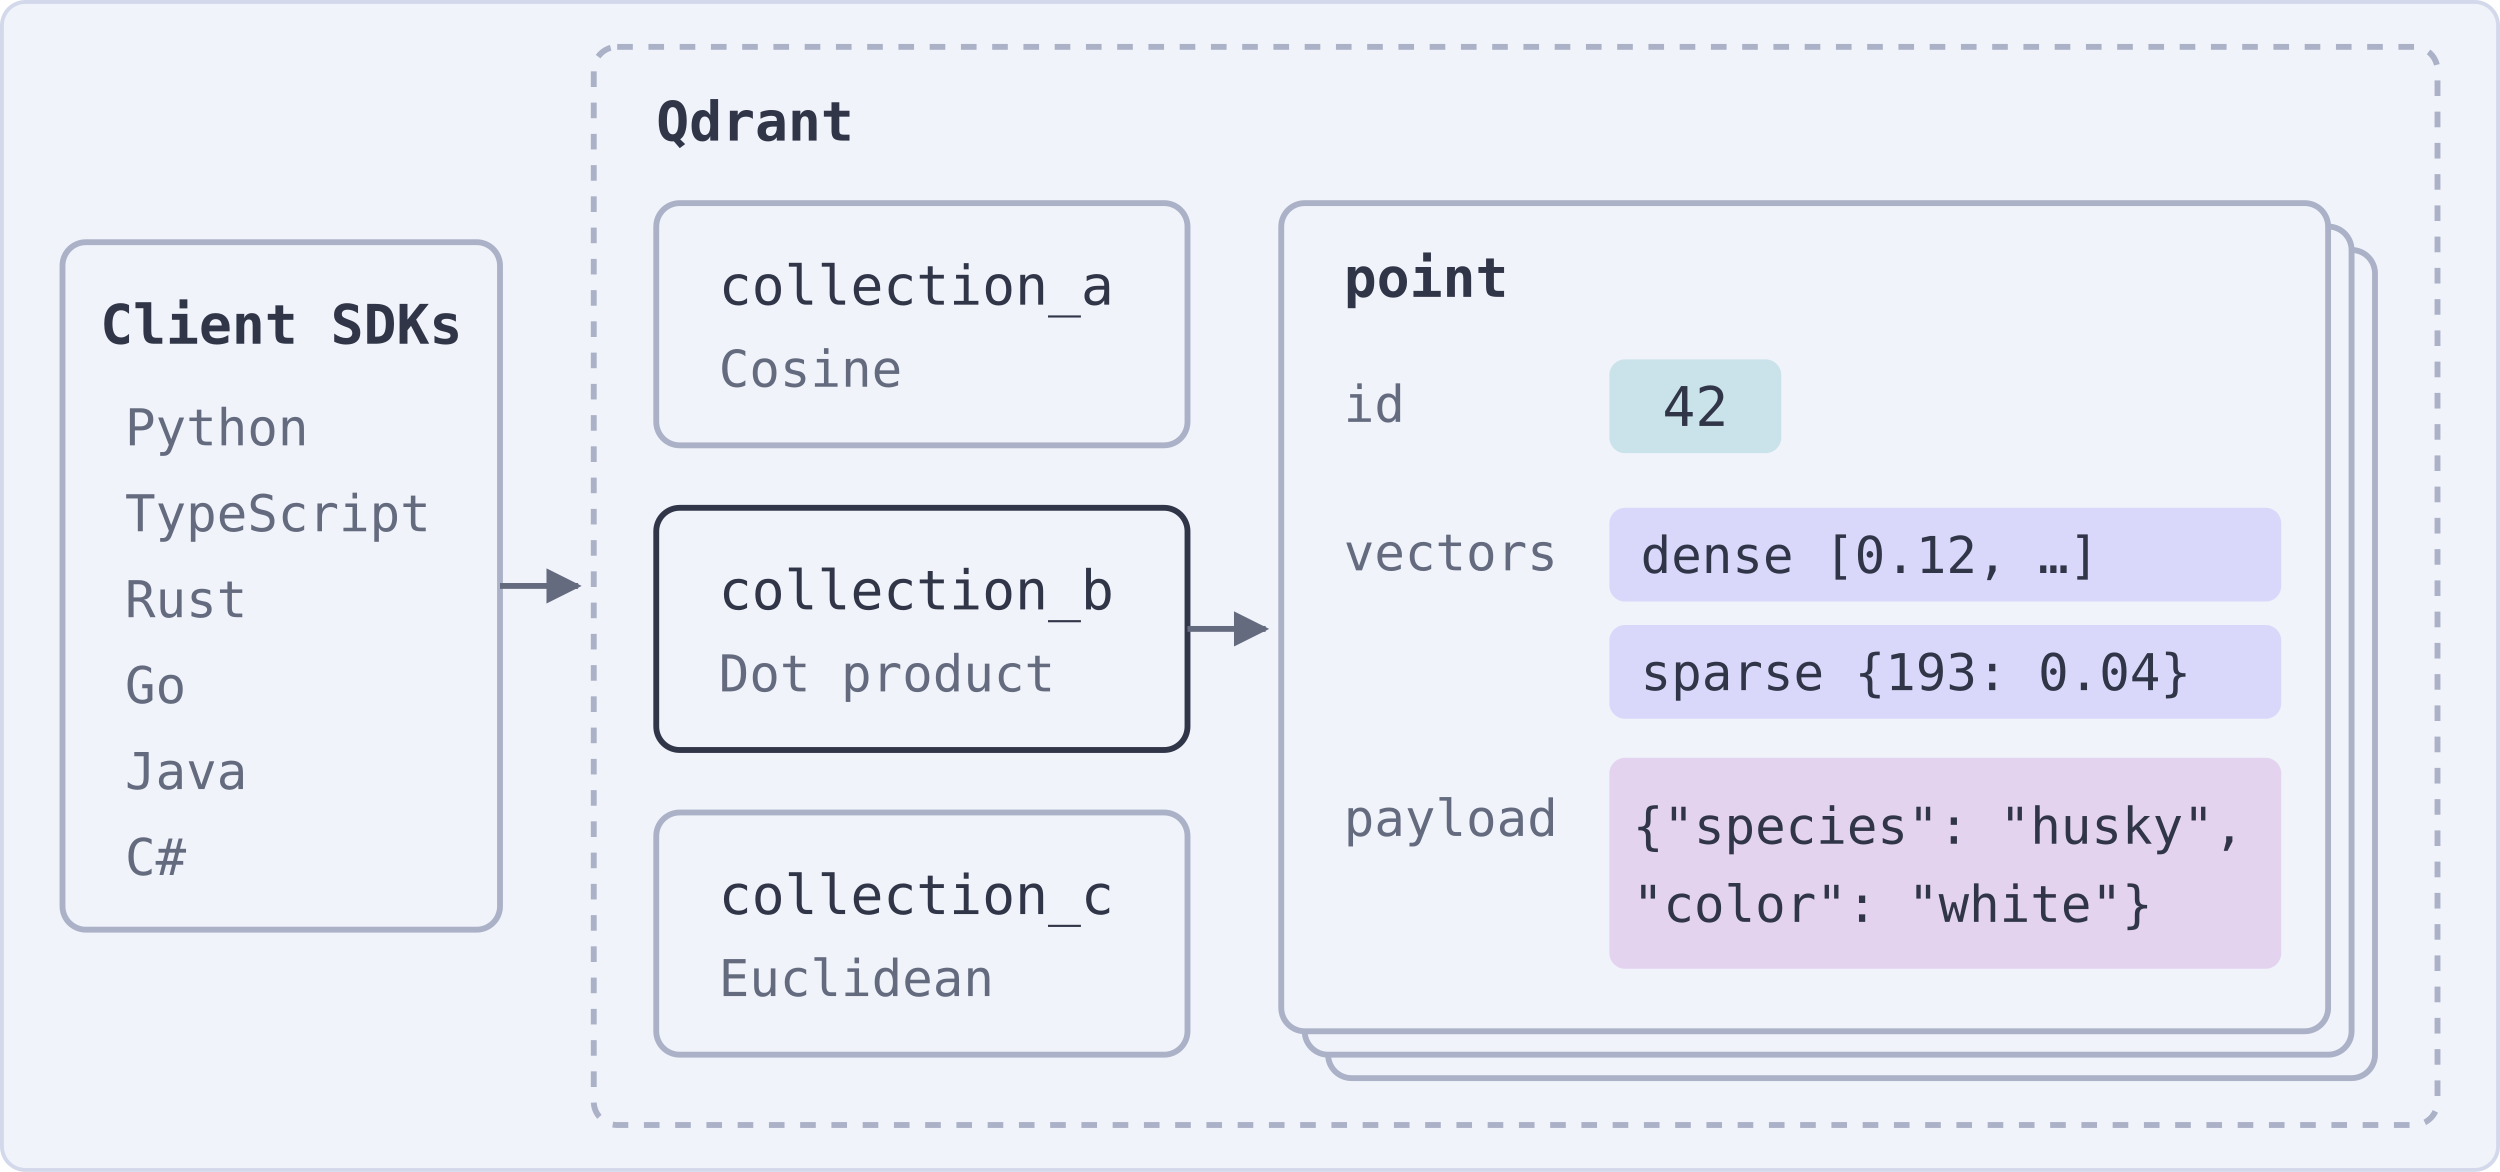
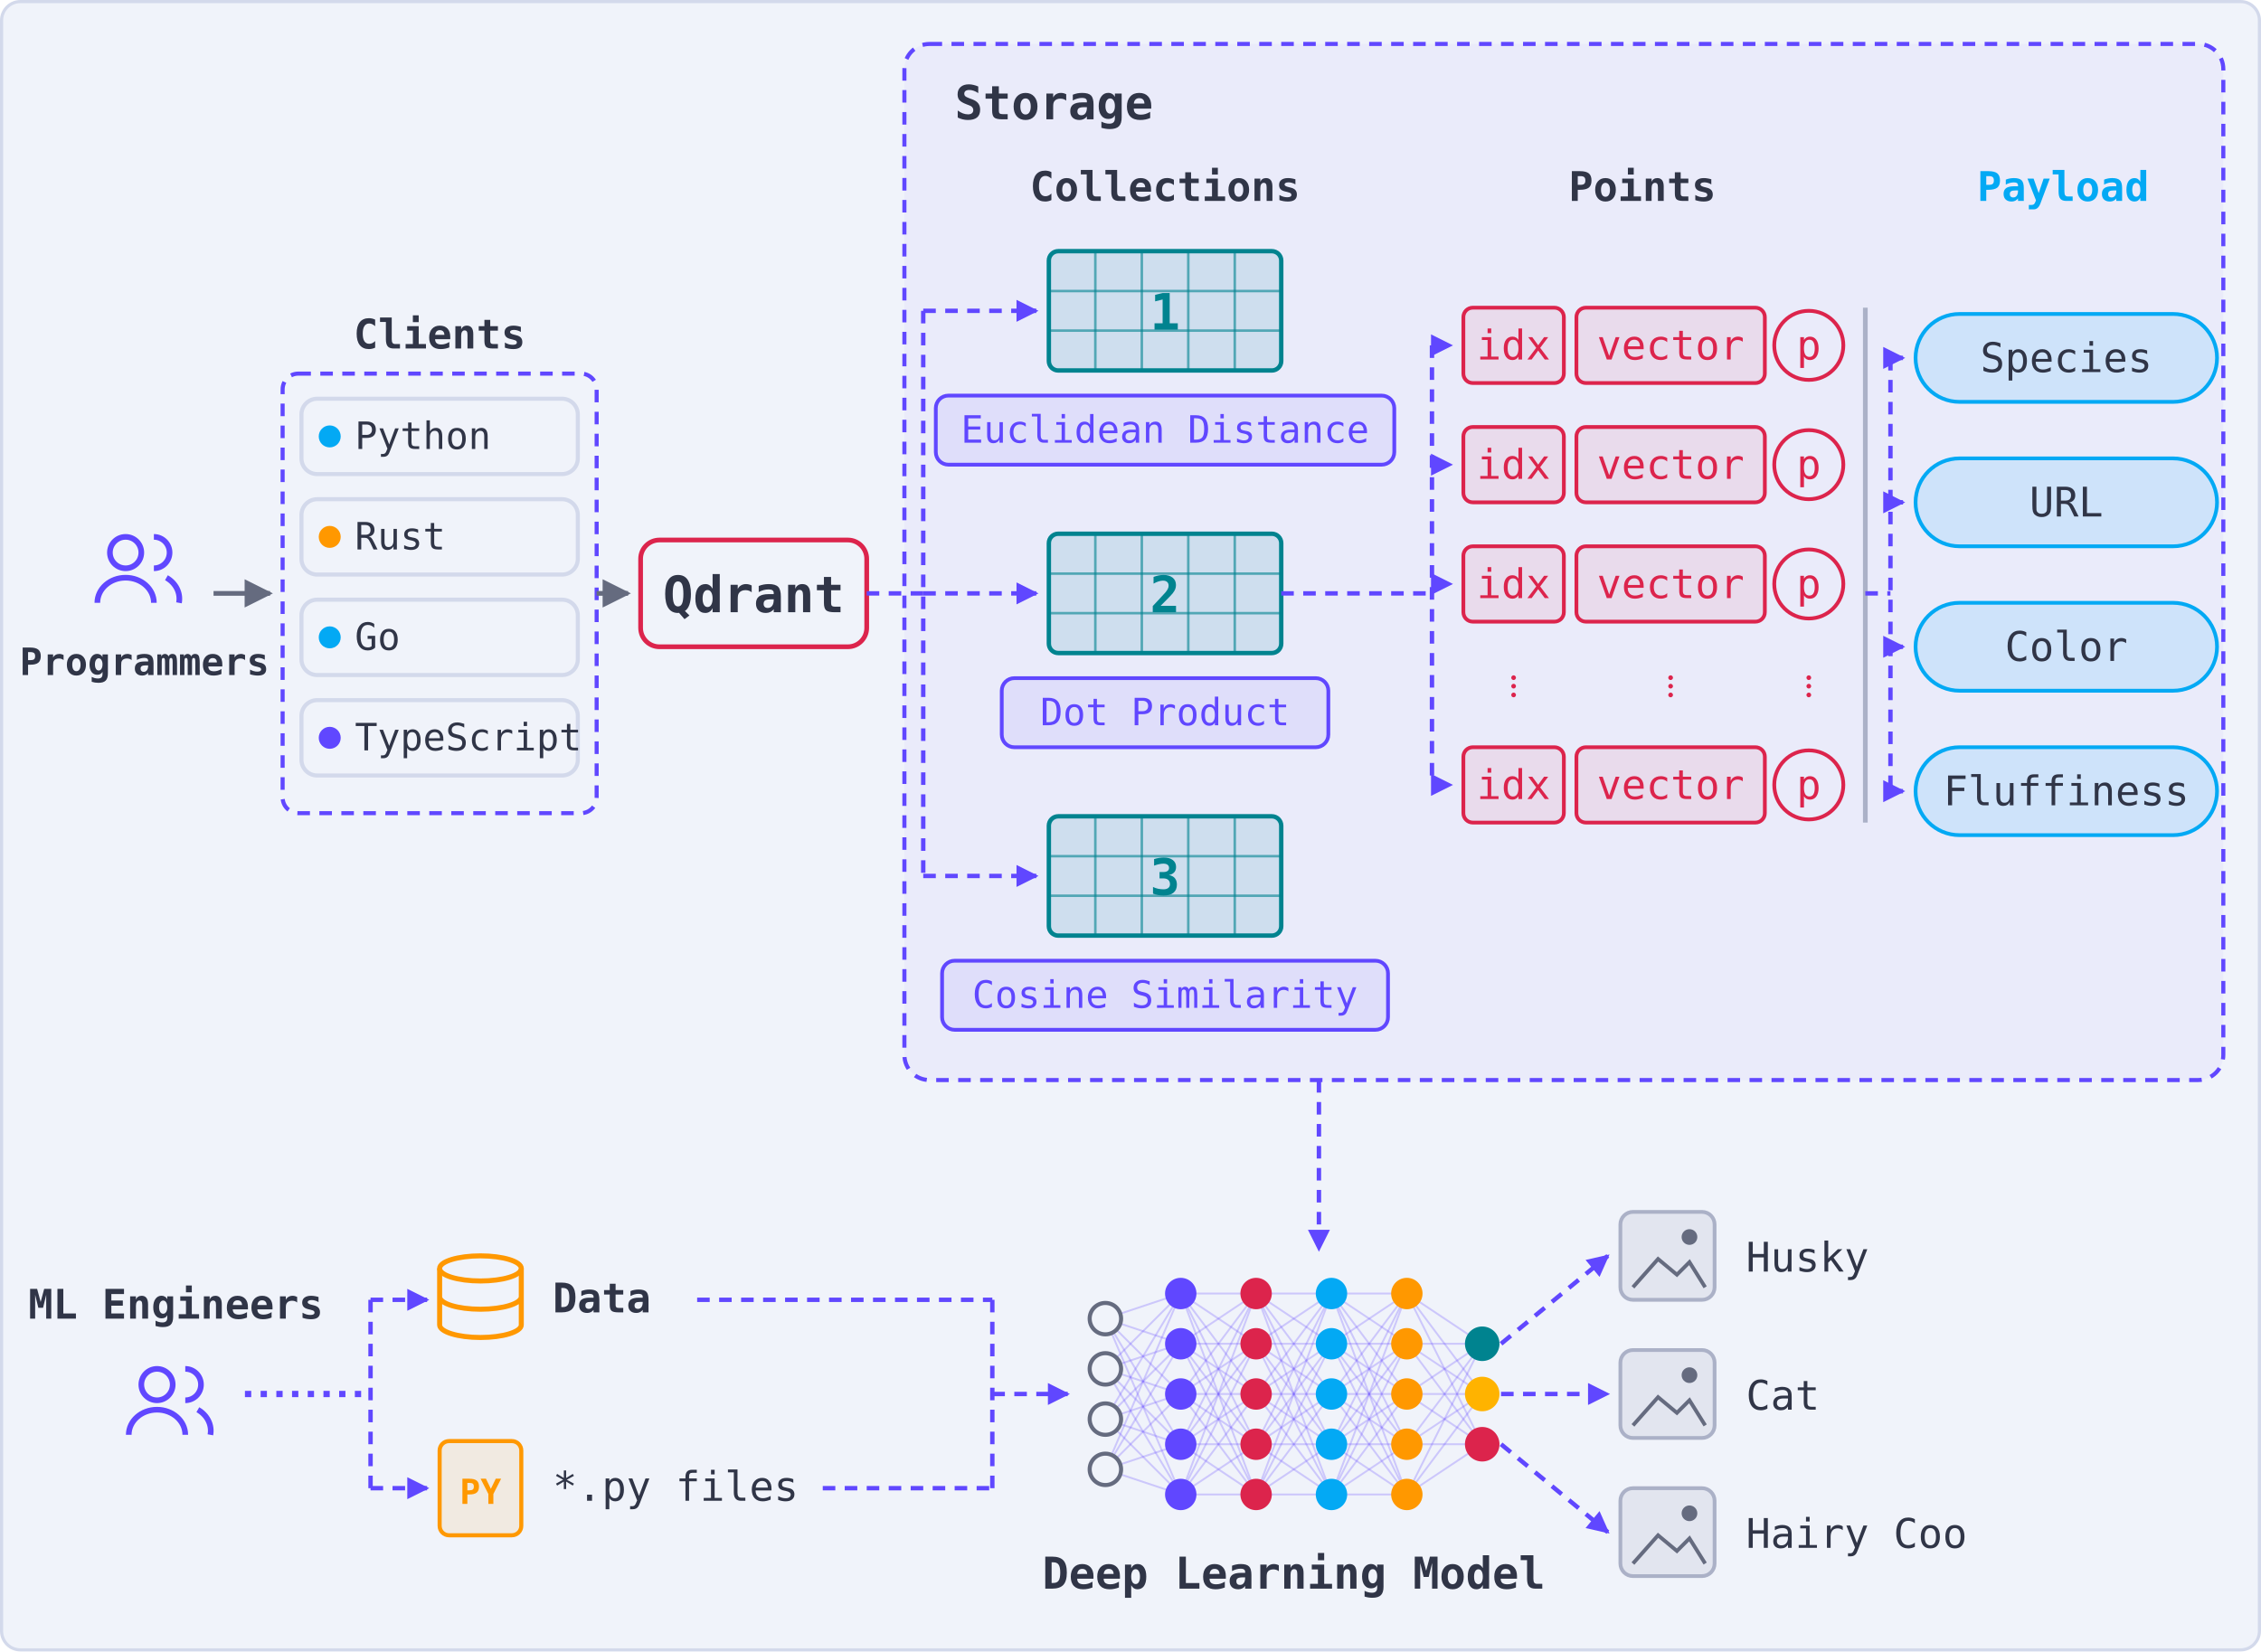
- <svg xmlns="http://www.w3.org/2000/svg" viewBox="0 0 640 300" role="img" aria-labelledby="description">
+ <svg xmlns="http://www.w3.org/2000/svg" viewBox="0 0 720 526" role="img" aria-labelledby="description">
  <defs>
    <marker id="arrow" viewBox="0 0 10 10" refX="9" refY="5" markerWidth="6" markerHeight="6" orient="auto-start-reverse">
      <path d="M0 0 L10 5 L0 10 Z" fill="#656b7f" />
    </marker>
-     <marker id="arrow-accent" viewBox="0 0 10 10" refX="9" refY="5" markerWidth="5" markerHeight="5" orient="auto-start-reverse">
-       <path d="M0 0 L10 5 L0 10 Z" fill="#dc244c" />
+     <marker id="arrow-v" viewBox="0 0 10 10" refX="9" refY="5" markerWidth="5" markerHeight="5" orient="auto-start-reverse">
+       <path d="M0 0 L10 5 L0 10 Z" fill="#6047ff" />
    </marker>
  </defs>
-   <rect x="0.5" y="0.5" width="639" height="299" rx="6" fill="#f0f3fa" stroke="#d3d9eb" stroke-width="1" />
+   <rect x="0.5" y="0.5" width="719" height="525" rx="6" fill="#f0f3fa" stroke="#d3d9eb" stroke-width="1" />
  <g font-family="'Geist Mono', ui-monospace, SFMono-Regular, Menlo, Consolas, monospace">
-     <rect x="16" y="62" width="112" height="176" rx="6" fill="none" stroke="#abb1c7" stroke-width="1.5" />
-     <text x="72" y="88" font-size="14" text-anchor="middle" fill="#303547" font-weight="600">Client SDKs</text>
-     <text x="32" y="114" font-size="13" fill="#656b7f">Python</text>
-     <text x="32" y="136" font-size="13" fill="#656b7f">TypeScript</text>
-     <text x="32" y="158" font-size="13" fill="#656b7f">Rust</text>
-     <text x="32" y="180" font-size="13" fill="#656b7f">Go</text>
-     <text x="32" y="202" font-size="13" fill="#656b7f">Java</text>
-     <text x="32" y="224" font-size="13" fill="#656b7f">C#</text>
-     <path d="M128 150 H148" fill="none" stroke="#656b7f" stroke-width="1.5" marker-end="url(#arrow)" />
-     <rect x="152" y="12" width="472" height="276" rx="6" fill="none" stroke="#abb1c7" stroke-width="1.5" stroke-dasharray="4 4" />
-     <text x="168" y="36" font-size="14" fill="#303547" font-weight="600">Qdrant</text>
-     <rect x="168" y="52" width="136" height="62" rx="6" fill="none" stroke="#abb1c7" stroke-width="1.5" />
-     <text x="184" y="78" font-size="14" fill="#303547">collection_a</text>
-     <text x="184" y="99" font-size="13" fill="#656b7f">Cosine</text>
-     <rect x="168" y="130" width="136" height="62" rx="6" fill="none" stroke="#303547" stroke-width="1.5" />
-     <text x="184" y="156" font-size="14" fill="#303547">collection_b</text>
-     <text x="184" y="177" font-size="13" fill="#656b7f">Dot product</text>
-     <rect x="168" y="208" width="136" height="62" rx="6" fill="none" stroke="#abb1c7" stroke-width="1.5" />
-     <text x="184" y="234" font-size="14" fill="#303547">collection_c</text>
-     <text x="184" y="255" font-size="13" fill="#656b7f">Euclidean</text>
-     <path d="M304 161 H324" fill="none" stroke="#656b7f" stroke-width="1.5" marker-end="url(#arrow)" />
-     <rect x="340" y="64" width="268" height="212" rx="6" fill="#f0f3fa" stroke="#abb1c7" stroke-width="1.5" />
-     <rect x="334" y="58" width="268" height="212" rx="6" fill="#f0f3fa" stroke="#abb1c7" stroke-width="1.5" />
-     <rect x="328" y="52" width="268" height="212" rx="6" fill="#f0f3fa" stroke="#abb1c7" stroke-width="1.5" />
-     <text x="344" y="76" font-size="14" fill="#303547" font-weight="600">point</text>
-     <text x="344" y="108" font-size="13" fill="#656b7f">id</text>
-     <rect x="412" y="92" width="44" height="24" rx="4" fill="#00838f" fill-opacity="0.16" />
-     <text x="434" y="109.04" font-size="14" text-anchor="middle" fill="#303547">42</text>
-     <text x="344" y="146" font-size="13" fill="#656b7f">vectors</text>
-     <rect x="412" y="130" width="172" height="24" rx="4" fill="#6047ff" fill-opacity="0.16" />
-     <text x="420" y="146.68" font-size="13" fill="#303547">dense [0.12, …]</text>
-     <rect x="412" y="160" width="172" height="24" rx="4" fill="#6047ff" fill-opacity="0.16" />
-     <text x="420" y="176.68" font-size="13" fill="#303547">sparse {193: 0.04}</text>
-     <text x="344" y="214" font-size="13" fill="#656b7f">payload</text>
-     <rect x="412" y="194" width="172" height="54" rx="4" fill="#9c27b0" fill-opacity="0.16" />
-     <text x="418" y="216" font-size="13" fill="#303547">{"species": "husky",</text>
-     <text x="418" y="236" font-size="13" fill="#303547"> "color": "white"}</text>
+     <circle cx="40" cy="176" r="5" fill="none" stroke="#6047ff" stroke-width="1.8" />
+     <path d="M31 192 A9 8 0 0 1 49 192" fill="none" stroke="#6047ff" stroke-width="1.8" />
+     <path d="M49 171 A5 5 0 0 1 49 181 M53 184 A9 8 0 0 1 57 192" fill="none" stroke="#6047ff" stroke-width="1.8" />
+     <text x="46" y="215" font-size="12" text-anchor="middle" fill="#303547" font-weight="600">Programmers</text>
+     <path d="M68 189 H86" fill="none" stroke="#656b7f" stroke-width="1.5" marker-end="url(#arrow)" />
+     <text x="140" y="111" font-size="13" text-anchor="middle" fill="#303547" font-weight="600">Clients</text>
+     <rect x="90" y="119" width="100" height="140" rx="5" fill="none" stroke="#6047ff" stroke-width="1.3" stroke-dasharray="4 3" />
+     <rect x="96" y="127" width="88" height="24" rx="5" fill="#f0f3fa" stroke="#d3d9eb" stroke-width="1.3" />
+     <circle cx="105" cy="139" r="3.5" fill="#03a9f4" />
+     <text x="113" y="143" font-size="12" fill="#303547">Python</text>
+     <rect x="96" y="159" width="88" height="24" rx="5" fill="#f0f3fa" stroke="#d3d9eb" stroke-width="1.3" />
+     <circle cx="105" cy="171" r="3.5" fill="#ff9800" />
+     <text x="113" y="175" font-size="12" fill="#303547">Rust</text>
+     <rect x="96" y="191" width="88" height="24" rx="5" fill="#f0f3fa" stroke="#d3d9eb" stroke-width="1.3" />
+     <circle cx="105" cy="203" r="3.5" fill="#03a9f4" />
+     <text x="113" y="207" font-size="12" fill="#303547">Go</text>
+     <rect x="96" y="223" width="88" height="24" rx="5" fill="#f0f3fa" stroke="#d3d9eb" stroke-width="1.3" />
+     <circle cx="105" cy="235" r="3.5" fill="#6047ff" />
+     <text x="113" y="239" font-size="12" fill="#303547">TypeScript</text>
+     <path d="M190 189 H200" fill="none" stroke="#656b7f" stroke-width="1.5" marker-end="url(#arrow)" />
+     <rect x="204" y="172" width="72" height="34" rx="6" fill="#f0f3fa" stroke="#dc244c" stroke-width="1.5" />
+     <text x="240" y="195" font-size="16" text-anchor="middle" fill="#303547" font-weight="700">Qdrant</text>
+     <rect x="288" y="14" width="420" height="330" rx="8" fill="#6047ff" fill-opacity="0.04" stroke="#6047ff" stroke-width="1.3" stroke-dasharray="4 3" />
+     <text x="304" y="38" font-size="15" fill="#303547" font-weight="700">Storage</text>
+     <text x="371" y="64" font-size="13" text-anchor="middle" fill="#303547" font-weight="600">Collections</text>
+     <text x="523" y="64" font-size="13" text-anchor="middle" fill="#303547" font-weight="600">Points</text>
+     <text x="657" y="64" font-size="13" text-anchor="middle" fill="#03a9f4" font-weight="600">Payload</text>
+     <rect x="334" y="80" width="74" height="38" rx="3" fill="#00838f" fill-opacity="0.12" stroke="#00838f" stroke-width="1.4" />
+     <line x1="348.8" y1="80" x2="348.8" y2="118" stroke="#00838f" stroke-width="0.8" stroke-opacity="0.6" />
+     <line x1="363.6" y1="80" x2="363.6" y2="118" stroke="#00838f" stroke-width="0.8" stroke-opacity="0.6" />
+     <line x1="378.4" y1="80" x2="378.4" y2="118" stroke="#00838f" stroke-width="0.8" stroke-opacity="0.6" />
+     <line x1="393.2" y1="80" x2="393.2" y2="118" stroke="#00838f" stroke-width="0.8" stroke-opacity="0.6" />
+     <line x1="334" y1="92.7" x2="408" y2="92.7" stroke="#00838f" stroke-width="0.8" stroke-opacity="0.6" />
+     <line x1="334" y1="105.3" x2="408" y2="105.3" stroke="#00838f" stroke-width="0.8" stroke-opacity="0.6" />
+     <text x="371" y="105" font-size="16" text-anchor="middle" fill="#00838f" font-weight="600">1</text>
+     <rect x="298" y="126" width="146" height="22" rx="4" fill="#6047ff" fill-opacity="0.08" stroke="#6047ff" stroke-width="1.2" />
+     <text x="371" y="141" font-size="12" text-anchor="middle" fill="#6047ff">Euclidean Distance</text>
+     <rect x="334" y="170" width="74" height="38" rx="3" fill="#00838f" fill-opacity="0.12" stroke="#00838f" stroke-width="1.4" />
+     <line x1="348.8" y1="170" x2="348.8" y2="208" stroke="#00838f" stroke-width="0.8" stroke-opacity="0.6" />
+     <line x1="363.6" y1="170" x2="363.6" y2="208" stroke="#00838f" stroke-width="0.8" stroke-opacity="0.6" />
+     <line x1="378.4" y1="170" x2="378.4" y2="208" stroke="#00838f" stroke-width="0.8" stroke-opacity="0.6" />
+     <line x1="393.2" y1="170" x2="393.2" y2="208" stroke="#00838f" stroke-width="0.8" stroke-opacity="0.6" />
+     <line x1="334" y1="182.7" x2="408" y2="182.7" stroke="#00838f" stroke-width="0.8" stroke-opacity="0.6" />
+     <line x1="334" y1="195.3" x2="408" y2="195.3" stroke="#00838f" stroke-width="0.8" stroke-opacity="0.6" />
+     <text x="371" y="195" font-size="16" text-anchor="middle" fill="#00838f" font-weight="600">2</text>
+     <rect x="319" y="216" width="104" height="22" rx="4" fill="#6047ff" fill-opacity="0.08" stroke="#6047ff" stroke-width="1.2" />
+     <text x="371" y="231" font-size="12" text-anchor="middle" fill="#6047ff">Dot Product</text>
+     <rect x="334" y="260" width="74" height="38" rx="3" fill="#00838f" fill-opacity="0.12" stroke="#00838f" stroke-width="1.4" />
+     <line x1="348.8" y1="260" x2="348.8" y2="298" stroke="#00838f" stroke-width="0.8" stroke-opacity="0.6" />
+     <line x1="363.6" y1="260" x2="363.6" y2="298" stroke="#00838f" stroke-width="0.8" stroke-opacity="0.6" />
+     <line x1="378.4" y1="260" x2="378.4" y2="298" stroke="#00838f" stroke-width="0.8" stroke-opacity="0.6" />
+     <line x1="393.2" y1="260" x2="393.2" y2="298" stroke="#00838f" stroke-width="0.8" stroke-opacity="0.6" />
+     <line x1="334" y1="272.7" x2="408" y2="272.7" stroke="#00838f" stroke-width="0.8" stroke-opacity="0.6" />
+     <line x1="334" y1="285.3" x2="408" y2="285.3" stroke="#00838f" stroke-width="0.8" stroke-opacity="0.6" />
+     <text x="371" y="285" font-size="16" text-anchor="middle" fill="#00838f" font-weight="600">3</text>
+     <rect x="300" y="306" width="142" height="22" rx="4" fill="#6047ff" fill-opacity="0.08" stroke="#6047ff" stroke-width="1.2" />
+     <text x="371" y="321" font-size="12" text-anchor="middle" fill="#6047ff">Cosine Similarity</text>
+     <path d="M276 189 H294" fill="none" stroke="#6047ff" stroke-width="1.4" stroke-dasharray="4 3" />
+     <path d="M294 99 V279" fill="none" stroke="#6047ff" stroke-width="1.4" stroke-dasharray="4 3" />
+     <path d="M294 99 H330" fill="none" stroke="#6047ff" stroke-width="1.4" stroke-dasharray="4 3" marker-end="url(#arrow-v)" />
+     <path d="M294 189 H330" fill="none" stroke="#6047ff" stroke-width="1.4" stroke-dasharray="4 3" marker-end="url(#arrow-v)" />
+     <path d="M294 279 H330" fill="none" stroke="#6047ff" stroke-width="1.4" stroke-dasharray="4 3" marker-end="url(#arrow-v)" />
+     <path d="M408 189 H456" fill="none" stroke="#6047ff" stroke-width="1.4" stroke-dasharray="4 3" />
+     <path d="M456 110 V250" fill="none" stroke="#6047ff" stroke-width="1.4" stroke-dasharray="4 3" />
+     <path d="M456 110 H462" fill="none" stroke="#6047ff" stroke-width="1.4" stroke-dasharray="4 3" marker-end="url(#arrow-v)" />
+     <rect x="466" y="98" width="32" height="24" rx="3" fill="#dc244c" fill-opacity="0.08" stroke="#dc244c" stroke-width="1.2" />
+     <text x="482" y="114.5" font-size="13" text-anchor="middle" fill="#dc244c">idx</text>
+     <rect x="502" y="98" width="60" height="24" rx="3" fill="#dc244c" fill-opacity="0.08" stroke="#dc244c" stroke-width="1.2" />
+     <text x="532" y="114.5" font-size="13" text-anchor="middle" fill="#dc244c">vector</text>
+     <circle cx="576" cy="110" r="11" fill="none" stroke="#dc244c" stroke-width="1.2" />
+     <text x="576" y="114.5" font-size="13" text-anchor="middle" fill="#dc244c">p</text>
+     <path d="M456 148 H462" fill="none" stroke="#6047ff" stroke-width="1.4" stroke-dasharray="4 3" marker-end="url(#arrow-v)" />
+     <rect x="466" y="136" width="32" height="24" rx="3" fill="#dc244c" fill-opacity="0.08" stroke="#dc244c" stroke-width="1.2" />
+     <text x="482" y="152.5" font-size="13" text-anchor="middle" fill="#dc244c">idx</text>
+     <rect x="502" y="136" width="60" height="24" rx="3" fill="#dc244c" fill-opacity="0.08" stroke="#dc244c" stroke-width="1.2" />
+     <text x="532" y="152.5" font-size="13" text-anchor="middle" fill="#dc244c">vector</text>
+     <circle cx="576" cy="148" r="11" fill="none" stroke="#dc244c" stroke-width="1.2" />
+     <text x="576" y="152.5" font-size="13" text-anchor="middle" fill="#dc244c">p</text>
+     <path d="M456 186 H462" fill="none" stroke="#6047ff" stroke-width="1.4" stroke-dasharray="4 3" marker-end="url(#arrow-v)" />
+     <rect x="466" y="174" width="32" height="24" rx="3" fill="#dc244c" fill-opacity="0.08" stroke="#dc244c" stroke-width="1.2" />
+     <text x="482" y="190.5" font-size="13" text-anchor="middle" fill="#dc244c">idx</text>
+     <rect x="502" y="174" width="60" height="24" rx="3" fill="#dc244c" fill-opacity="0.08" stroke="#dc244c" stroke-width="1.2" />
+     <text x="532" y="190.5" font-size="13" text-anchor="middle" fill="#dc244c">vector</text>
+     <circle cx="576" cy="186" r="11" fill="none" stroke="#dc244c" stroke-width="1.2" />
+     <text x="576" y="190.5" font-size="13" text-anchor="middle" fill="#dc244c">p</text>
+     <path d="M456 250 H462" fill="none" stroke="#6047ff" stroke-width="1.4" stroke-dasharray="4 3" marker-end="url(#arrow-v)" />
+     <rect x="466" y="238" width="32" height="24" rx="3" fill="#dc244c" fill-opacity="0.08" stroke="#dc244c" stroke-width="1.2" />
+     <text x="482" y="254.5" font-size="13" text-anchor="middle" fill="#dc244c">idx</text>
+     <rect x="502" y="238" width="60" height="24" rx="3" fill="#dc244c" fill-opacity="0.08" stroke="#dc244c" stroke-width="1.2" />
+     <text x="532" y="254.5" font-size="13" text-anchor="middle" fill="#dc244c">vector</text>
+     <circle cx="576" cy="250" r="11" fill="none" stroke="#dc244c" stroke-width="1.2" />
+     <text x="576" y="254.5" font-size="13" text-anchor="middle" fill="#dc244c">p</text>
+     <text x="482" y="222" font-size="15" text-anchor="middle" fill="#dc244c">⋮</text>
+     <text x="532" y="222" font-size="15" text-anchor="middle" fill="#dc244c">⋮</text>
+     <text x="576" y="222" font-size="15" text-anchor="middle" fill="#dc244c">⋮</text>
+     <line x1="594" y1="98" x2="594" y2="262" stroke="#abb1c7" stroke-width="1.5" />
+     <path d="M594 189 H602" fill="none" stroke="#6047ff" stroke-width="1.4" stroke-dasharray="4 3" />
+     <path d="M602 114 V252" fill="none" stroke="#6047ff" stroke-width="1.4" stroke-dasharray="4 3" />
+     <path d="M602 114 H606" fill="none" stroke="#6047ff" stroke-width="1.4" stroke-dasharray="4 3" marker-end="url(#arrow-v)" />
+     <rect x="610" y="100" width="96" height="28" rx="14" fill="#03a9f4" fill-opacity="0.12" stroke="#03a9f4" stroke-width="1.2" />
+     <text x="658" y="118.5" font-size="13" text-anchor="middle" fill="#303547">Species</text>
+     <path d="M602 160 H606" fill="none" stroke="#6047ff" stroke-width="1.4" stroke-dasharray="4 3" marker-end="url(#arrow-v)" />
+     <rect x="610" y="146" width="96" height="28" rx="14" fill="#03a9f4" fill-opacity="0.12" stroke="#03a9f4" stroke-width="1.2" />
+     <text x="658" y="164.5" font-size="13" text-anchor="middle" fill="#303547">URL</text>
+     <path d="M602 206 H606" fill="none" stroke="#6047ff" stroke-width="1.4" stroke-dasharray="4 3" marker-end="url(#arrow-v)" />
+     <rect x="610" y="192" width="96" height="28" rx="14" fill="#03a9f4" fill-opacity="0.12" stroke="#03a9f4" stroke-width="1.2" />
+     <text x="658" y="210.5" font-size="13" text-anchor="middle" fill="#303547">Color</text>
+     <path d="M602 252 H606" fill="none" stroke="#6047ff" stroke-width="1.4" stroke-dasharray="4 3" marker-end="url(#arrow-v)" />
+     <rect x="610" y="238" width="96" height="28" rx="14" fill="#03a9f4" fill-opacity="0.12" stroke="#03a9f4" stroke-width="1.2" />
+     <text x="658" y="256.5" font-size="13" text-anchor="middle" fill="#303547">Fluffiness</text>
+     <path d="M420 344 V398" fill="none" stroke="#6047ff" stroke-width="1.4" stroke-dasharray="4 3" marker-end="url(#arrow-v)" />
+     <circle cx="50" cy="441" r="5" fill="none" stroke="#6047ff" stroke-width="1.8" />
+     <path d="M41 457 A9 8 0 0 1 59 457" fill="none" stroke="#6047ff" stroke-width="1.8" />
+     <path d="M59 436 A5 5 0 0 1 59 446 M63 449 A9 8 0 0 1 67 457" fill="none" stroke="#6047ff" stroke-width="1.8" />
+     <text x="56" y="420" font-size="13" text-anchor="middle" fill="#303547" font-weight="600">ML Engineers</text>
+     <path d="M78 444 H118" fill="none" stroke="#6047ff" stroke-width="2" stroke-dasharray="2 3" />
+     <path d="M118 414 V474" fill="none" stroke="#6047ff" stroke-width="1.4" stroke-dasharray="4 3" />
+     <path d="M118 414 H136" fill="none" stroke="#6047ff" stroke-width="1.4" stroke-dasharray="4 3" marker-end="url(#arrow-v)" />
+     <path d="M118 474 H136" fill="none" stroke="#6047ff" stroke-width="1.4" stroke-dasharray="4 3" marker-end="url(#arrow-v)" />
+     <ellipse cx="153" cy="404" rx="13" ry="4" fill="none" stroke="#ff9800" stroke-width="1.6" />
+     <path d="M140 404 V422 A13 4 0 0 0 166 422 V404 M140 413 A13 4 0 0 0 166 413" fill="none" stroke="#ff9800" stroke-width="1.6" />
+     <text x="176" y="418" font-size="13" fill="#303547" font-weight="600">Data</text>
+     <rect x="140" y="459" width="26" height="30" rx="3" fill="#ff9800" fill-opacity="0.1" stroke="#ff9800" stroke-width="1.3" />
+     <text x="153" y="479" font-size="11" text-anchor="middle" fill="#ff9800" font-weight="600">PY</text>
+     <text x="176" y="478" font-size="13" fill="#303547">*.py files</text>
+     <path d="M222 414 H316" fill="none" stroke="#6047ff" stroke-width="1.4" stroke-dasharray="4 3" />
+     <path d="M262 474 H316" fill="none" stroke="#6047ff" stroke-width="1.4" stroke-dasharray="4 3" />
+     <path d="M316 414 V474" fill="none" stroke="#6047ff" stroke-width="1.4" stroke-dasharray="4 3" />
+     <path d="M316 444 H340" fill="none" stroke="#6047ff" stroke-width="1.4" stroke-dasharray="4 3" marker-end="url(#arrow-v)" />
+     <line x1="352" y1="420" x2="376" y2="412" stroke="#6047ff" stroke-width="0.6" stroke-opacity="0.25" />
+     <line x1="352" y1="420" x2="376" y2="428" stroke="#6047ff" stroke-width="0.6" stroke-opacity="0.25" />
+     <line x1="352" y1="420" x2="376" y2="444" stroke="#6047ff" stroke-width="0.6" stroke-opacity="0.25" />
+     <line x1="352" y1="420" x2="376" y2="460" stroke="#6047ff" stroke-width="0.6" stroke-opacity="0.25" />
+     <line x1="352" y1="420" x2="376" y2="476" stroke="#6047ff" stroke-width="0.6" stroke-opacity="0.25" />
+     <line x1="352" y1="436" x2="376" y2="412" stroke="#6047ff" stroke-width="0.6" stroke-opacity="0.25" />
+     <line x1="352" y1="436" x2="376" y2="428" stroke="#6047ff" stroke-width="0.6" stroke-opacity="0.25" />
+     <line x1="352" y1="436" x2="376" y2="444" stroke="#6047ff" stroke-width="0.6" stroke-opacity="0.25" />
+     <line x1="352" y1="436" x2="376" y2="460" stroke="#6047ff" stroke-width="0.6" stroke-opacity="0.25" />
+     <line x1="352" y1="436" x2="376" y2="476" stroke="#6047ff" stroke-width="0.6" stroke-opacity="0.25" />
+     <line x1="352" y1="452" x2="376" y2="412" stroke="#6047ff" stroke-width="0.6" stroke-opacity="0.25" />
+     <line x1="352" y1="452" x2="376" y2="428" stroke="#6047ff" stroke-width="0.6" stroke-opacity="0.25" />
+     <line x1="352" y1="452" x2="376" y2="444" stroke="#6047ff" stroke-width="0.6" stroke-opacity="0.25" />
+     <line x1="352" y1="452" x2="376" y2="460" stroke="#6047ff" stroke-width="0.6" stroke-opacity="0.25" />
+     <line x1="352" y1="452" x2="376" y2="476" stroke="#6047ff" stroke-width="0.6" stroke-opacity="0.25" />
+     <line x1="352" y1="468" x2="376" y2="412" stroke="#6047ff" stroke-width="0.6" stroke-opacity="0.25" />
+     <line x1="352" y1="468" x2="376" y2="428" stroke="#6047ff" stroke-width="0.6" stroke-opacity="0.25" />
+     <line x1="352" y1="468" x2="376" y2="444" stroke="#6047ff" stroke-width="0.6" stroke-opacity="0.25" />
+     <line x1="352" y1="468" x2="376" y2="460" stroke="#6047ff" stroke-width="0.6" stroke-opacity="0.25" />
+     <line x1="352" y1="468" x2="376" y2="476" stroke="#6047ff" stroke-width="0.6" stroke-opacity="0.25" />
+     <line x1="376" y1="412" x2="400" y2="412" stroke="#6047ff" stroke-width="0.6" stroke-opacity="0.25" />
+     <line x1="376" y1="412" x2="400" y2="428" stroke="#6047ff" stroke-width="0.6" stroke-opacity="0.25" />
+     <line x1="376" y1="412" x2="400" y2="444" stroke="#6047ff" stroke-width="0.6" stroke-opacity="0.25" />
+     <line x1="376" y1="412" x2="400" y2="460" stroke="#6047ff" stroke-width="0.6" stroke-opacity="0.25" />
+     <line x1="376" y1="412" x2="400" y2="476" stroke="#6047ff" stroke-width="0.6" stroke-opacity="0.25" />
+     <line x1="376" y1="428" x2="400" y2="412" stroke="#6047ff" stroke-width="0.6" stroke-opacity="0.25" />
+     <line x1="376" y1="428" x2="400" y2="428" stroke="#6047ff" stroke-width="0.6" stroke-opacity="0.25" />
+     <line x1="376" y1="428" x2="400" y2="444" stroke="#6047ff" stroke-width="0.6" stroke-opacity="0.25" />
+     <line x1="376" y1="428" x2="400" y2="460" stroke="#6047ff" stroke-width="0.6" stroke-opacity="0.25" />
+     <line x1="376" y1="428" x2="400" y2="476" stroke="#6047ff" stroke-width="0.6" stroke-opacity="0.25" />
+     <line x1="376" y1="444" x2="400" y2="412" stroke="#6047ff" stroke-width="0.6" stroke-opacity="0.25" />
+     <line x1="376" y1="444" x2="400" y2="428" stroke="#6047ff" stroke-width="0.6" stroke-opacity="0.25" />
+     <line x1="376" y1="444" x2="400" y2="444" stroke="#6047ff" stroke-width="0.6" stroke-opacity="0.25" />
+     <line x1="376" y1="444" x2="400" y2="460" stroke="#6047ff" stroke-width="0.6" stroke-opacity="0.25" />
+     <line x1="376" y1="444" x2="400" y2="476" stroke="#6047ff" stroke-width="0.6" stroke-opacity="0.25" />
+     <line x1="376" y1="460" x2="400" y2="412" stroke="#6047ff" stroke-width="0.6" stroke-opacity="0.25" />
+     <line x1="376" y1="460" x2="400" y2="428" stroke="#6047ff" stroke-width="0.6" stroke-opacity="0.25" />
+     <line x1="376" y1="460" x2="400" y2="444" stroke="#6047ff" stroke-width="0.6" stroke-opacity="0.25" />
+     <line x1="376" y1="460" x2="400" y2="460" stroke="#6047ff" stroke-width="0.6" stroke-opacity="0.25" />
+     <line x1="376" y1="460" x2="400" y2="476" stroke="#6047ff" stroke-width="0.6" stroke-opacity="0.25" />
+     <line x1="376" y1="476" x2="400" y2="412" stroke="#6047ff" stroke-width="0.6" stroke-opacity="0.25" />
+     <line x1="376" y1="476" x2="400" y2="428" stroke="#6047ff" stroke-width="0.6" stroke-opacity="0.25" />
+     <line x1="376" y1="476" x2="400" y2="444" stroke="#6047ff" stroke-width="0.6" stroke-opacity="0.25" />
+     <line x1="376" y1="476" x2="400" y2="460" stroke="#6047ff" stroke-width="0.6" stroke-opacity="0.25" />
+     <line x1="376" y1="476" x2="400" y2="476" stroke="#6047ff" stroke-width="0.6" stroke-opacity="0.25" />
+     <line x1="400" y1="412" x2="424" y2="412" stroke="#6047ff" stroke-width="0.6" stroke-opacity="0.25" />
+     <line x1="400" y1="412" x2="424" y2="428" stroke="#6047ff" stroke-width="0.6" stroke-opacity="0.25" />
+     <line x1="400" y1="412" x2="424" y2="444" stroke="#6047ff" stroke-width="0.6" stroke-opacity="0.25" />
+     <line x1="400" y1="412" x2="424" y2="460" stroke="#6047ff" stroke-width="0.6" stroke-opacity="0.25" />
+     <line x1="400" y1="412" x2="424" y2="476" stroke="#6047ff" stroke-width="0.6" stroke-opacity="0.25" />
+     <line x1="400" y1="428" x2="424" y2="412" stroke="#6047ff" stroke-width="0.6" stroke-opacity="0.25" />
+     <line x1="400" y1="428" x2="424" y2="428" stroke="#6047ff" stroke-width="0.6" stroke-opacity="0.25" />
+     <line x1="400" y1="428" x2="424" y2="444" stroke="#6047ff" stroke-width="0.6" stroke-opacity="0.25" />
+     <line x1="400" y1="428" x2="424" y2="460" stroke="#6047ff" stroke-width="0.6" stroke-opacity="0.25" />
+     <line x1="400" y1="428" x2="424" y2="476" stroke="#6047ff" stroke-width="0.6" stroke-opacity="0.25" />
+     <line x1="400" y1="444" x2="424" y2="412" stroke="#6047ff" stroke-width="0.6" stroke-opacity="0.25" />
+     <line x1="400" y1="444" x2="424" y2="428" stroke="#6047ff" stroke-width="0.6" stroke-opacity="0.25" />
+     <line x1="400" y1="444" x2="424" y2="444" stroke="#6047ff" stroke-width="0.6" stroke-opacity="0.25" />
+     <line x1="400" y1="444" x2="424" y2="460" stroke="#6047ff" stroke-width="0.6" stroke-opacity="0.25" />
+     <line x1="400" y1="444" x2="424" y2="476" stroke="#6047ff" stroke-width="0.6" stroke-opacity="0.25" />
+     <line x1="400" y1="460" x2="424" y2="412" stroke="#6047ff" stroke-width="0.6" stroke-opacity="0.25" />
+     <line x1="400" y1="460" x2="424" y2="428" stroke="#6047ff" stroke-width="0.6" stroke-opacity="0.25" />
+     <line x1="400" y1="460" x2="424" y2="444" stroke="#6047ff" stroke-width="0.6" stroke-opacity="0.25" />
+     <line x1="400" y1="460" x2="424" y2="460" stroke="#6047ff" stroke-width="0.6" stroke-opacity="0.25" />
+     <line x1="400" y1="460" x2="424" y2="476" stroke="#6047ff" stroke-width="0.6" stroke-opacity="0.25" />
+     <line x1="400" y1="476" x2="424" y2="412" stroke="#6047ff" stroke-width="0.6" stroke-opacity="0.25" />
+     <line x1="400" y1="476" x2="424" y2="428" stroke="#6047ff" stroke-width="0.6" stroke-opacity="0.25" />
+     <line x1="400" y1="476" x2="424" y2="444" stroke="#6047ff" stroke-width="0.6" stroke-opacity="0.25" />
+     <line x1="400" y1="476" x2="424" y2="460" stroke="#6047ff" stroke-width="0.6" stroke-opacity="0.25" />
+     <line x1="400" y1="476" x2="424" y2="476" stroke="#6047ff" stroke-width="0.6" stroke-opacity="0.25" />
+     <line x1="424" y1="412" x2="448" y2="412" stroke="#6047ff" stroke-width="0.6" stroke-opacity="0.25" />
+     <line x1="424" y1="412" x2="448" y2="428" stroke="#6047ff" stroke-width="0.6" stroke-opacity="0.25" />
+     <line x1="424" y1="412" x2="448" y2="444" stroke="#6047ff" stroke-width="0.6" stroke-opacity="0.25" />
+     <line x1="424" y1="412" x2="448" y2="460" stroke="#6047ff" stroke-width="0.6" stroke-opacity="0.25" />
+     <line x1="424" y1="412" x2="448" y2="476" stroke="#6047ff" stroke-width="0.6" stroke-opacity="0.25" />
+     <line x1="424" y1="428" x2="448" y2="412" stroke="#6047ff" stroke-width="0.6" stroke-opacity="0.25" />
+     <line x1="424" y1="428" x2="448" y2="428" stroke="#6047ff" stroke-width="0.6" stroke-opacity="0.25" />
+     <line x1="424" y1="428" x2="448" y2="444" stroke="#6047ff" stroke-width="0.6" stroke-opacity="0.25" />
+     <line x1="424" y1="428" x2="448" y2="460" stroke="#6047ff" stroke-width="0.6" stroke-opacity="0.25" />
+     <line x1="424" y1="428" x2="448" y2="476" stroke="#6047ff" stroke-width="0.6" stroke-opacity="0.25" />
+     <line x1="424" y1="444" x2="448" y2="412" stroke="#6047ff" stroke-width="0.6" stroke-opacity="0.25" />
+     <line x1="424" y1="444" x2="448" y2="428" stroke="#6047ff" stroke-width="0.6" stroke-opacity="0.25" />
+     <line x1="424" y1="444" x2="448" y2="444" stroke="#6047ff" stroke-width="0.6" stroke-opacity="0.25" />
+     <line x1="424" y1="444" x2="448" y2="460" stroke="#6047ff" stroke-width="0.6" stroke-opacity="0.25" />
+     <line x1="424" y1="444" x2="448" y2="476" stroke="#6047ff" stroke-width="0.6" stroke-opacity="0.25" />
+     <line x1="424" y1="460" x2="448" y2="412" stroke="#6047ff" stroke-width="0.6" stroke-opacity="0.25" />
+     <line x1="424" y1="460" x2="448" y2="428" stroke="#6047ff" stroke-width="0.6" stroke-opacity="0.25" />
+     <line x1="424" y1="460" x2="448" y2="444" stroke="#6047ff" stroke-width="0.6" stroke-opacity="0.25" />
+     <line x1="424" y1="460" x2="448" y2="460" stroke="#6047ff" stroke-width="0.6" stroke-opacity="0.25" />
+     <line x1="424" y1="460" x2="448" y2="476" stroke="#6047ff" stroke-width="0.6" stroke-opacity="0.25" />
+     <line x1="424" y1="476" x2="448" y2="412" stroke="#6047ff" stroke-width="0.6" stroke-opacity="0.25" />
+     <line x1="424" y1="476" x2="448" y2="428" stroke="#6047ff" stroke-width="0.6" stroke-opacity="0.25" />
+     <line x1="424" y1="476" x2="448" y2="444" stroke="#6047ff" stroke-width="0.6" stroke-opacity="0.25" />
+     <line x1="424" y1="476" x2="448" y2="460" stroke="#6047ff" stroke-width="0.6" stroke-opacity="0.25" />
+     <line x1="424" y1="476" x2="448" y2="476" stroke="#6047ff" stroke-width="0.6" stroke-opacity="0.25" />
+     <line x1="448" y1="412" x2="472" y2="428" stroke="#6047ff" stroke-width="0.6" stroke-opacity="0.25" />
+     <line x1="448" y1="412" x2="472" y2="444" stroke="#6047ff" stroke-width="0.6" stroke-opacity="0.25" />
+     <line x1="448" y1="412" x2="472" y2="460" stroke="#6047ff" stroke-width="0.6" stroke-opacity="0.25" />
+     <line x1="448" y1="428" x2="472" y2="428" stroke="#6047ff" stroke-width="0.6" stroke-opacity="0.25" />
+     <line x1="448" y1="428" x2="472" y2="444" stroke="#6047ff" stroke-width="0.6" stroke-opacity="0.25" />
+     <line x1="448" y1="428" x2="472" y2="460" stroke="#6047ff" stroke-width="0.6" stroke-opacity="0.25" />
+     <line x1="448" y1="444" x2="472" y2="428" stroke="#6047ff" stroke-width="0.6" stroke-opacity="0.25" />
+     <line x1="448" y1="444" x2="472" y2="444" stroke="#6047ff" stroke-width="0.6" stroke-opacity="0.25" />
+     <line x1="448" y1="444" x2="472" y2="460" stroke="#6047ff" stroke-width="0.6" stroke-opacity="0.25" />
+     <line x1="448" y1="460" x2="472" y2="428" stroke="#6047ff" stroke-width="0.6" stroke-opacity="0.25" />
+     <line x1="448" y1="460" x2="472" y2="444" stroke="#6047ff" stroke-width="0.6" stroke-opacity="0.25" />
+     <line x1="448" y1="460" x2="472" y2="460" stroke="#6047ff" stroke-width="0.6" stroke-opacity="0.25" />
+     <line x1="448" y1="476" x2="472" y2="428" stroke="#6047ff" stroke-width="0.6" stroke-opacity="0.25" />
+     <line x1="448" y1="476" x2="472" y2="444" stroke="#6047ff" stroke-width="0.6" stroke-opacity="0.25" />
+     <line x1="448" y1="476" x2="472" y2="460" stroke="#6047ff" stroke-width="0.6" stroke-opacity="0.25" />
+     <circle cx="352" cy="420" r="5" fill="#f0f3fa" stroke="#656b7f" stroke-width="1.3" />
+     <circle cx="352" cy="436" r="5" fill="#f0f3fa" stroke="#656b7f" stroke-width="1.3" />
+     <circle cx="352" cy="452" r="5" fill="#f0f3fa" stroke="#656b7f" stroke-width="1.3" />
+     <circle cx="352" cy="468" r="5" fill="#f0f3fa" stroke="#656b7f" stroke-width="1.3" />
+     <circle cx="376" cy="412" r="5" fill="#6047ff" />
+     <circle cx="376" cy="428" r="5" fill="#6047ff" />
+     <circle cx="376" cy="444" r="5" fill="#6047ff" />
+     <circle cx="376" cy="460" r="5" fill="#6047ff" />
+     <circle cx="376" cy="476" r="5" fill="#6047ff" />
+     <circle cx="400" cy="412" r="5" fill="#dc244c" />
+     <circle cx="400" cy="428" r="5" fill="#dc244c" />
+     <circle cx="400" cy="444" r="5" fill="#dc244c" />
+     <circle cx="400" cy="460" r="5" fill="#dc244c" />
+     <circle cx="400" cy="476" r="5" fill="#dc244c" />
+     <circle cx="424" cy="412" r="5" fill="#03a9f4" />
+     <circle cx="424" cy="428" r="5" fill="#03a9f4" />
+     <circle cx="424" cy="444" r="5" fill="#03a9f4" />
+     <circle cx="424" cy="460" r="5" fill="#03a9f4" />
+     <circle cx="424" cy="476" r="5" fill="#03a9f4" />
+     <circle cx="448" cy="412" r="5" fill="#ff9800" />
+     <circle cx="448" cy="428" r="5" fill="#ff9800" />
+     <circle cx="448" cy="444" r="5" fill="#ff9800" />
+     <circle cx="448" cy="460" r="5" fill="#ff9800" />
+     <circle cx="448" cy="476" r="5" fill="#ff9800" />
+     <circle cx="472" cy="428" r="5.5" fill="#00838f" />
+     <circle cx="472" cy="444" r="5.5" fill="#ffb300" />
+     <circle cx="472" cy="460" r="5.5" fill="#dc244c" />
+     <text x="412" y="506" font-size="14" text-anchor="middle" fill="#303547" font-weight="600">Deep Learning Model</text>
+     <path d="M478 428 L512 400" fill="none" stroke="#6047ff" stroke-width="1.4" stroke-dasharray="4 3" marker-end="url(#arrow-v)" />
+     <rect x="516" y="386" width="30" height="28" rx="4" fill="#abb1c7" fill-opacity="0.2" stroke="#abb1c7" stroke-width="1.2" />
+     <path d="M520 410 L528 401 L534 406 L538 402 L543 410" fill="none" stroke="#656b7f" stroke-width="1.2" />
+     <circle cx="538" cy="394" r="2.5" fill="#656b7f" />
+     <text x="556" y="405" font-size="13" fill="#303547">Husky</text>
+     <path d="M478 444 L512 444" fill="none" stroke="#6047ff" stroke-width="1.4" stroke-dasharray="4 3" marker-end="url(#arrow-v)" />
+     <rect x="516" y="430" width="30" height="28" rx="4" fill="#abb1c7" fill-opacity="0.2" stroke="#abb1c7" stroke-width="1.2" />
+     <path d="M520 454 L528 445 L534 450 L538 446 L543 454" fill="none" stroke="#656b7f" stroke-width="1.2" />
+     <circle cx="538" cy="438" r="2.5" fill="#656b7f" />
+     <text x="556" y="449" font-size="13" fill="#303547">Cat</text>
+     <path d="M478 460 L512 488" fill="none" stroke="#6047ff" stroke-width="1.4" stroke-dasharray="4 3" marker-end="url(#arrow-v)" />
+     <rect x="516" y="474" width="30" height="28" rx="4" fill="#abb1c7" fill-opacity="0.2" stroke="#abb1c7" stroke-width="1.2" />
+     <path d="M520 498 L528 489 L534 494 L538 490 L543 498" fill="none" stroke="#656b7f" stroke-width="1.2" />
+     <circle cx="538" cy="482" r="2.5" fill="#656b7f" />
+     <text x="556" y="493" font-size="13" fill="#303547">Hairy Coo</text>
  </g>
</svg>
